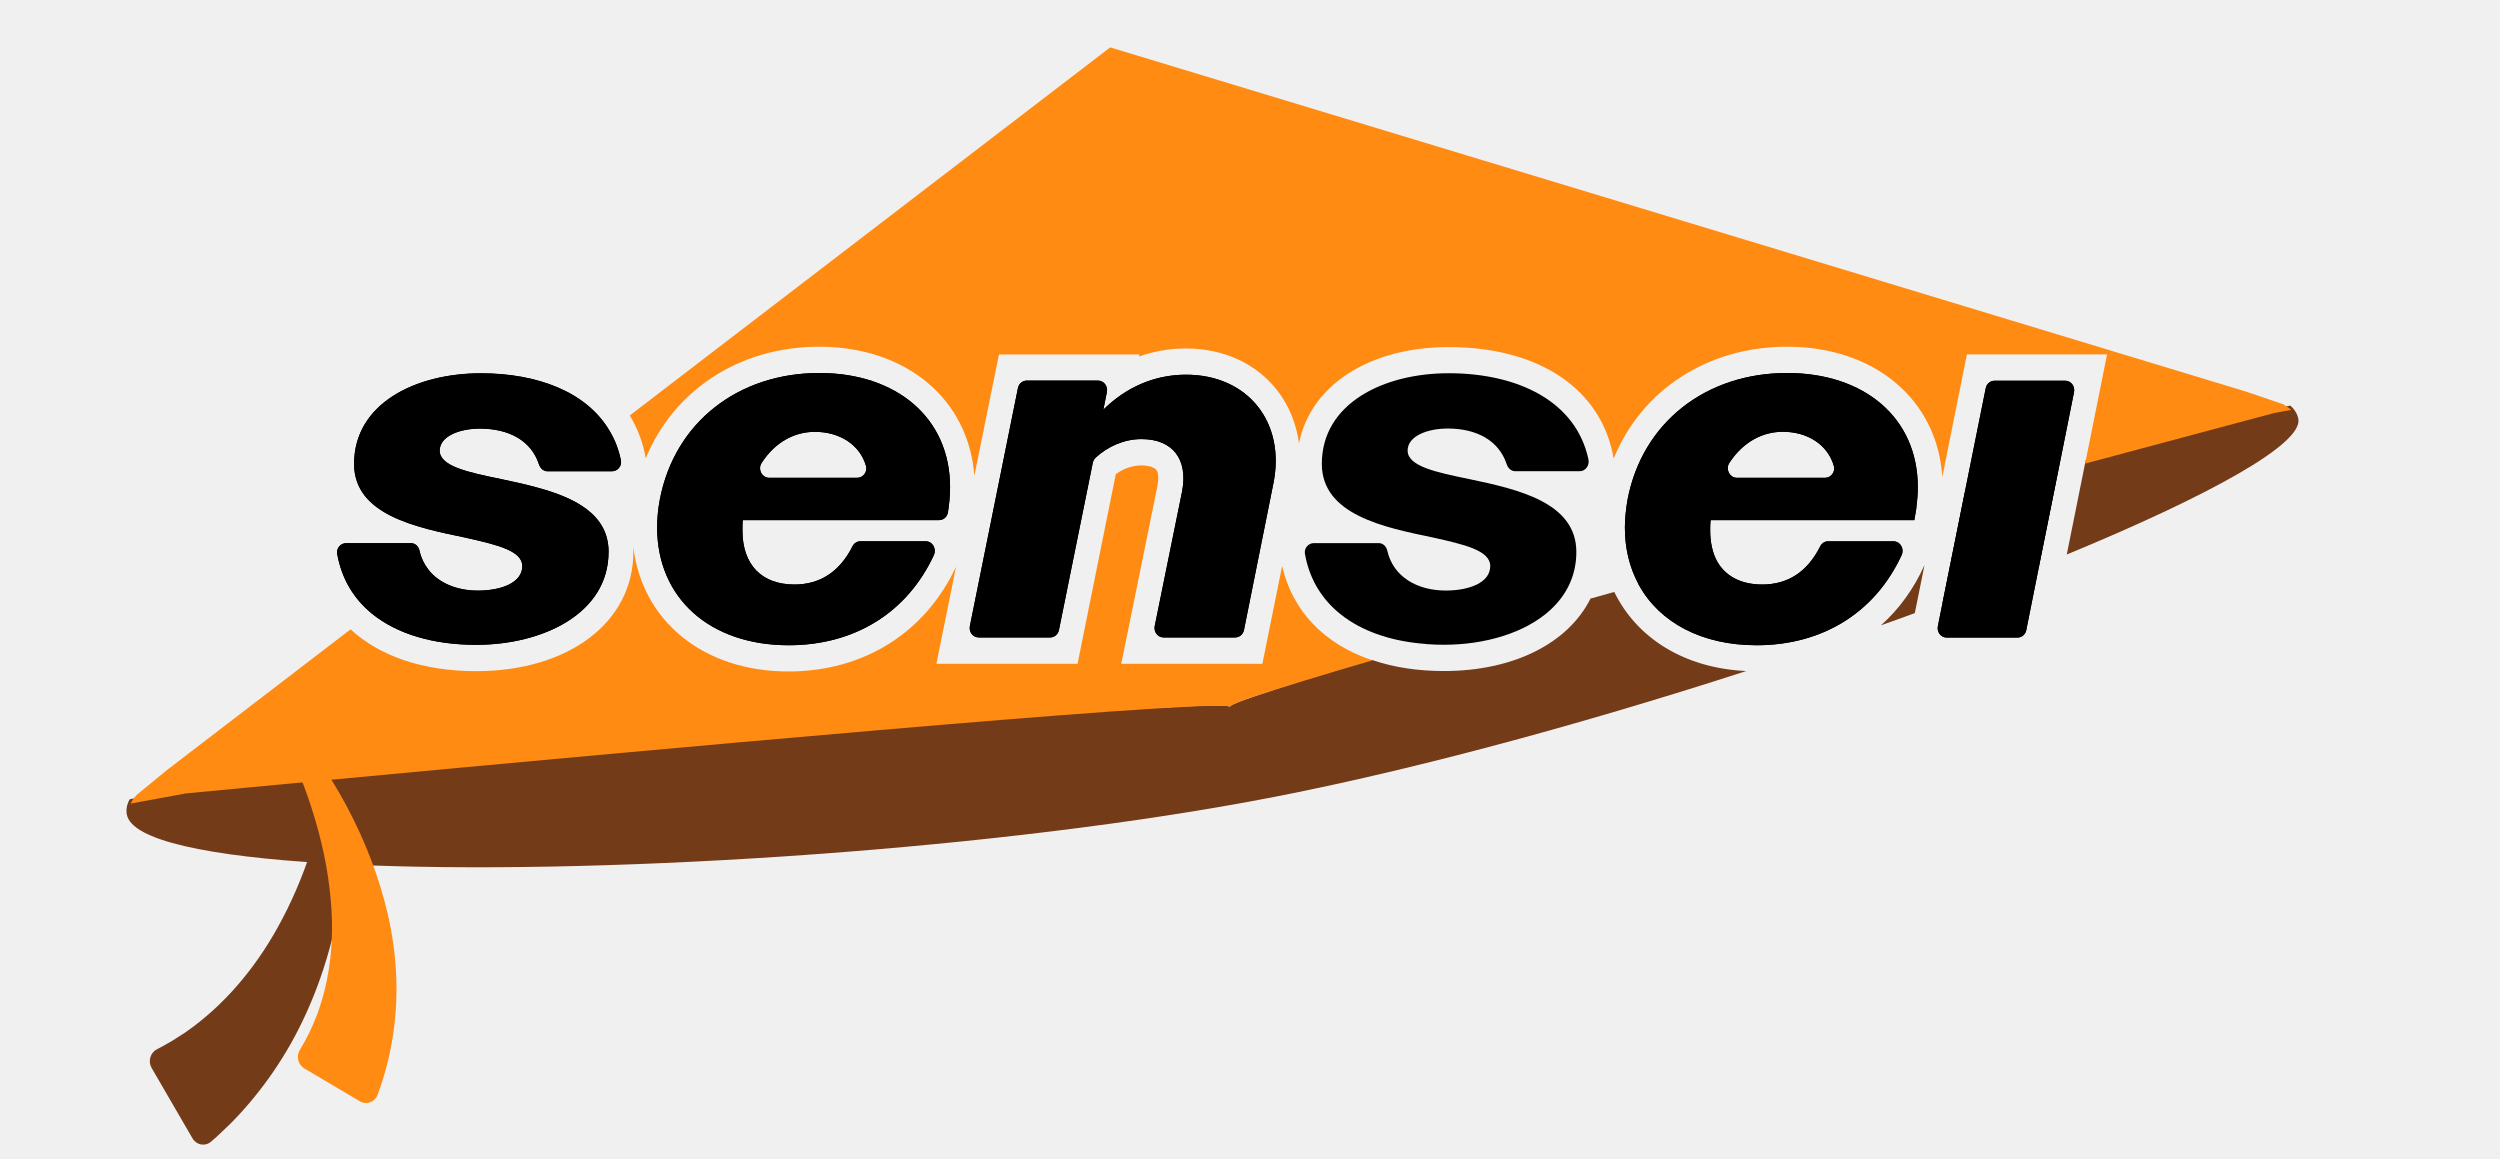
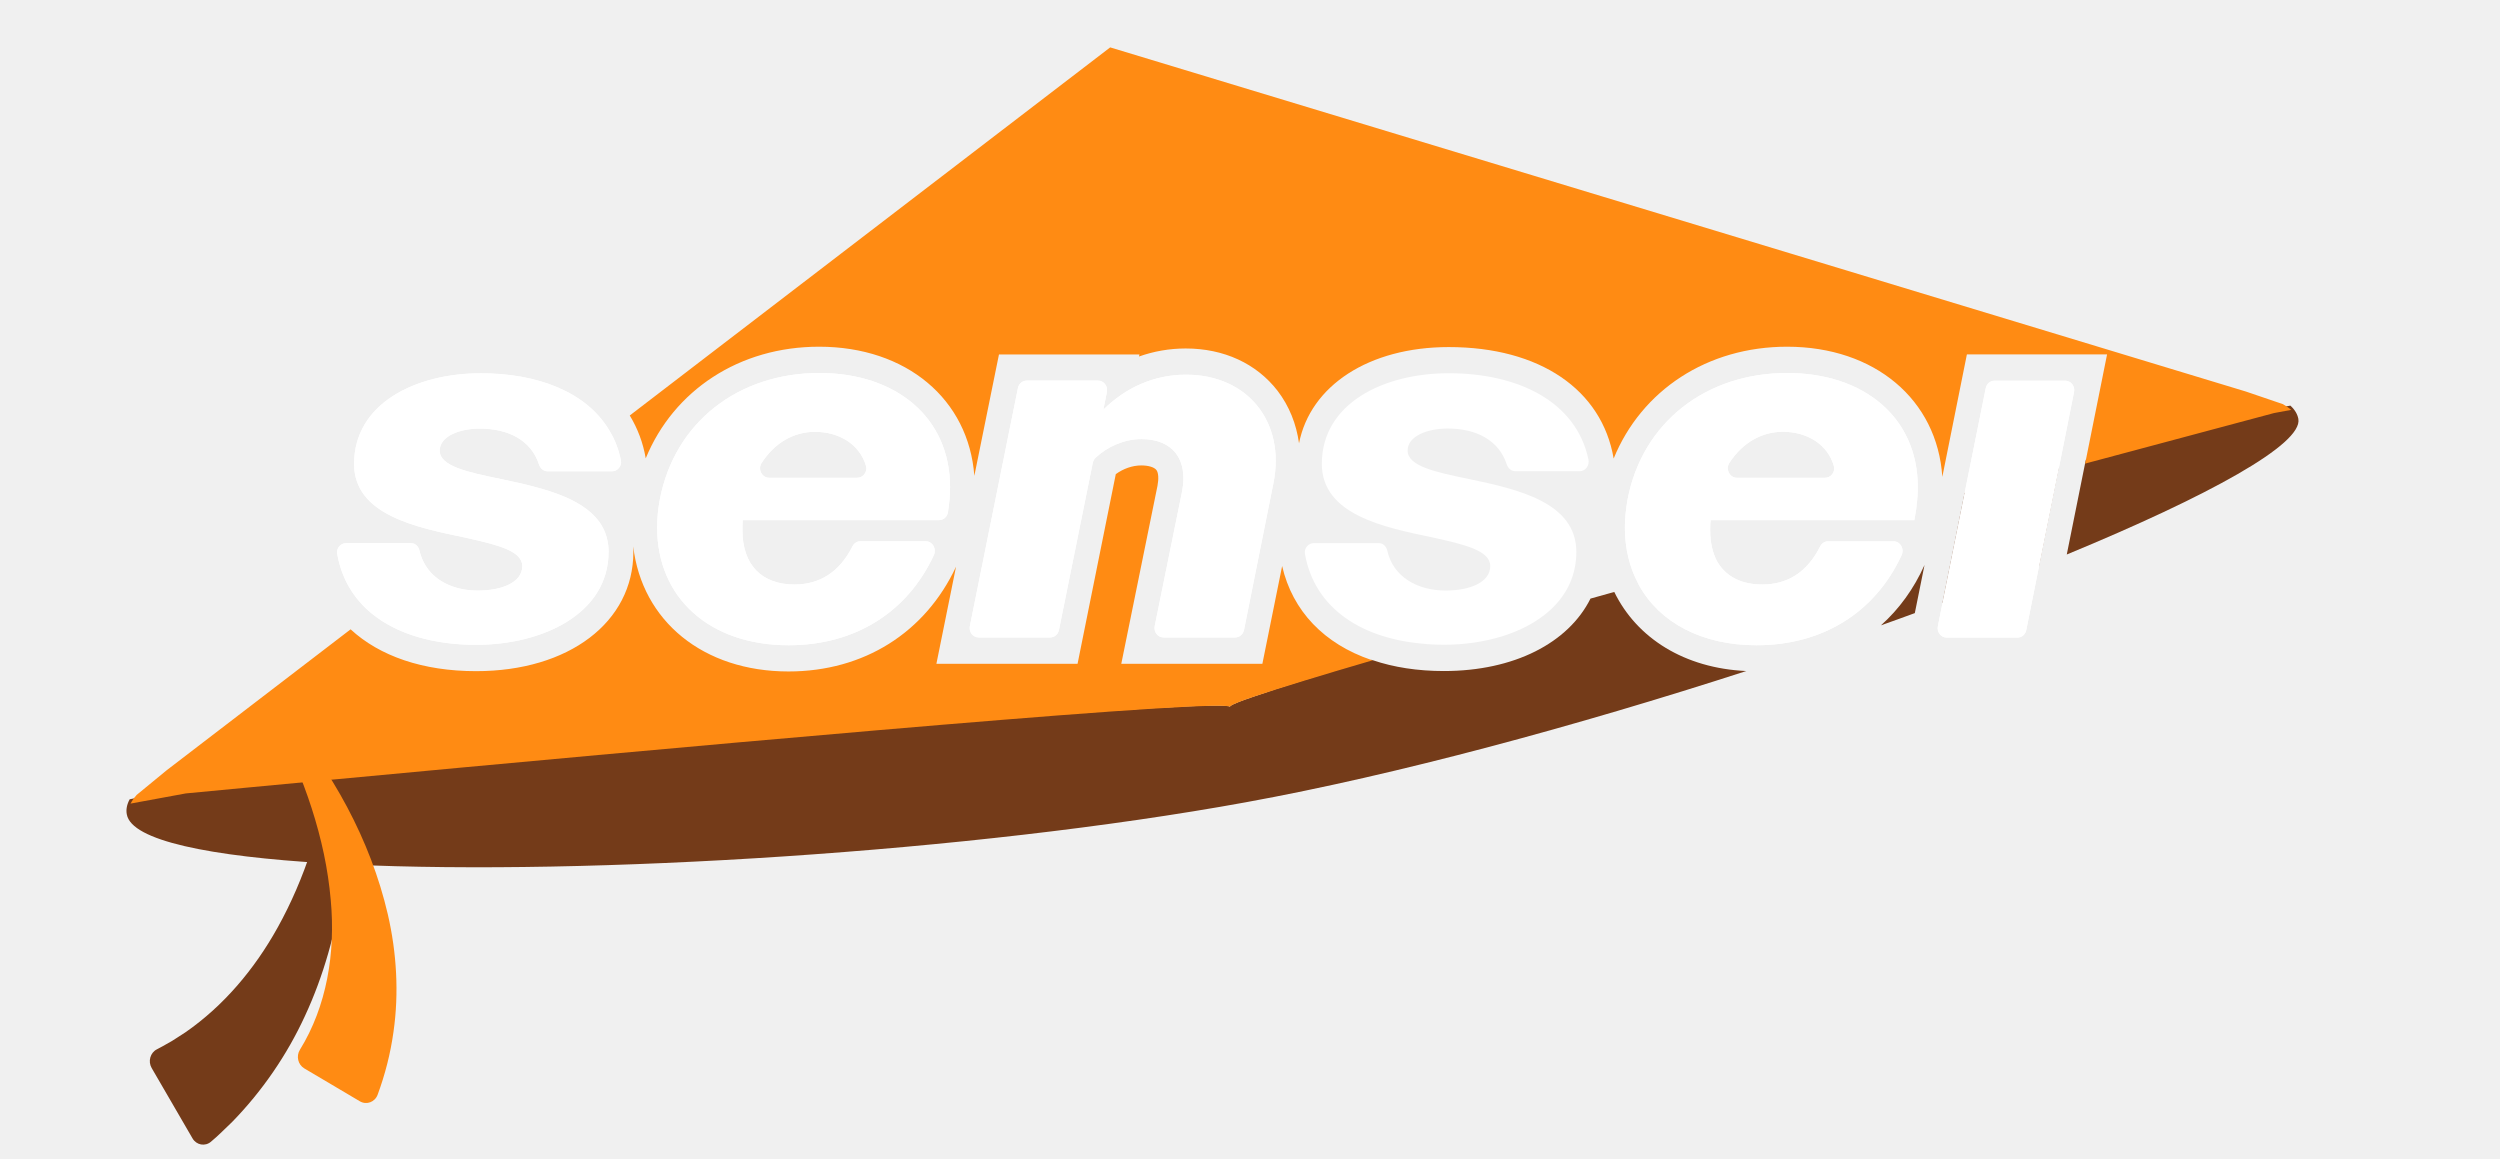
<svg xmlns="http://www.w3.org/2000/svg" viewBox="0 0 41 19" fill="white">
  <g clip-path="url(#clip0_7546_22930)">
    <path d="M30.847 10.256C31.035 10.19 31.221 10.121 31.403 10.055L31.562 9.266C31.387 9.657 31.145 9.99 30.847 10.256L30.847 10.256ZM37.562 6.652L37.499 6.664L37.281 6.704C36.736 6.85 35.621 7.154 34.209 7.539L34.195 7.602L33.895 9.094C36.221 8.133 37.769 7.284 37.693 6.87C37.679 6.793 37.635 6.718 37.562 6.652ZM32.218 8.084L32.208 8.141L31.856 9.889C32.409 9.685 32.941 9.481 33.44 9.28L33.753 7.722L33.767 7.659C33.276 7.794 32.758 7.935 32.218 8.084V8.084ZM26.474 9.708C26.344 9.745 26.213 9.78 26.084 9.817C25.722 10.543 24.833 11.005 23.68 11.005C23.249 11.005 22.857 10.944 22.513 10.827H22.51C22.502 10.827 22.497 10.824 22.489 10.821H22.486C21.641 11.071 20.976 11.277 20.578 11.418C20.545 11.429 20.515 11.438 20.488 11.45C20.433 11.467 20.384 11.484 20.343 11.501C20.335 11.504 20.329 11.507 20.321 11.51C20.31 11.512 20.3 11.518 20.289 11.524C20.278 11.527 20.27 11.53 20.261 11.536C20.242 11.541 20.229 11.55 20.215 11.556C20.185 11.57 20.171 11.581 20.169 11.59C20.166 11.587 20.16 11.584 20.149 11.581C20.139 11.579 20.122 11.579 20.101 11.576C19.242 11.504 10.559 12.264 5.545 12.715C5.415 12.726 5.286 12.738 5.161 12.749C4.305 12.827 3.574 12.893 3.035 12.941L2.187 13.096L2.127 13.108C2.08 13.194 2.064 13.28 2.08 13.357C2.157 13.785 3.433 14.046 5.354 14.158C5.474 14.166 5.597 14.172 5.722 14.178H5.725C9.645 14.362 15.921 13.98 20.433 13.157C22.911 12.706 25.874 11.9 28.639 11.005C27.627 10.959 26.845 10.468 26.474 9.708L26.474 9.708Z" fill="#743B19" />
    <path d="M5.639 12.322C5.814 13.763 5.612 15.349 5.002 16.66C4.708 17.301 4.296 17.899 3.809 18.398C3.712 18.49 3.564 18.64 3.461 18.723L3.46 18.724C3.364 18.806 3.221 18.78 3.157 18.669L2.487 17.515C2.424 17.406 2.464 17.264 2.573 17.209C2.609 17.191 2.643 17.173 2.672 17.156L2.822 17.071C2.892 17.028 2.971 16.974 3.041 16.93C3.666 16.497 4.173 15.896 4.552 15.214C4.777 14.81 4.96 14.381 5.106 13.936C5.255 13.476 5.372 12.994 5.435 12.51C5.448 12.406 5.529 12.328 5.628 12.323L5.639 12.322V12.322Z" fill="#743B19" />
    <path d="M4.639 11.699C5.44 12.63 6.076 13.769 6.361 14.998C6.505 15.625 6.545 16.283 6.453 16.924C6.404 17.277 6.316 17.621 6.193 17.954C6.148 18.075 6.011 18.125 5.903 18.062L4.989 17.521C4.887 17.46 4.854 17.321 4.918 17.217C5.358 16.505 5.505 15.627 5.424 14.758C5.402 14.506 5.364 14.255 5.312 14.006C5.205 13.499 5.041 13.001 4.838 12.524C4.759 12.339 4.673 12.154 4.58 11.975C4.532 11.883 4.555 11.768 4.633 11.704L4.639 11.699Z" fill="#FF8B13" />
    <path d="M22.514 10.828C21.658 11.078 20.982 11.285 20.581 11.419C20.548 11.431 20.518 11.44 20.491 11.451C20.436 11.468 20.387 11.486 20.346 11.503C20.338 11.505 20.333 11.508 20.325 11.511C20.314 11.514 20.303 11.52 20.292 11.526C20.281 11.529 20.273 11.531 20.264 11.537C20.245 11.543 20.232 11.552 20.218 11.557C20.188 11.572 20.174 11.583 20.172 11.592C20.169 11.589 20.163 11.586 20.152 11.583C20.142 11.581 20.125 11.581 20.103 11.578C19.245 11.514 10.553 12.306 5.546 12.777C5.425 12.789 5.308 12.797 5.194 12.809C4.33 12.889 3.594 12.961 3.048 13.012L2.141 13.179C2.157 13.153 2.171 13.124 2.19 13.098C2.192 13.097 2.193 13.095 2.195 13.093C2.198 13.09 2.203 13.084 2.206 13.078C2.217 13.067 2.225 13.055 2.236 13.044V13.041L2.735 12.631L5.75 10.321C6.225 10.76 6.936 11.007 7.808 11.007C9.327 11.007 10.387 10.204 10.387 9.053C10.387 9.021 10.387 8.99 10.385 8.961C10.529 10.186 11.535 11.012 12.931 11.012C14.169 11.012 15.175 10.373 15.679 9.294L15.357 10.886H17.672L18.299 7.776C18.421 7.687 18.571 7.633 18.716 7.633C18.836 7.633 18.928 7.662 18.964 7.707C18.999 7.75 19.005 7.851 18.983 7.966L18.389 10.886H20.703L21.027 9.283C21.197 10.023 21.72 10.562 22.489 10.823H22.491C22.5 10.826 22.505 10.829 22.513 10.829L22.514 10.828Z" fill="#FF8B13" />
    <path d="M37.555 6.705C37.552 6.702 37.549 6.699 37.544 6.696C37.53 6.685 37.514 6.674 37.5 6.665C37.481 6.653 37.462 6.642 37.443 6.63L37.44 6.628L36.832 6.421L29.384 4.163L26.268 3.219L18.207 0.777L11.574 5.859L10.328 6.814C10.456 7.024 10.546 7.259 10.59 7.517C11.048 6.401 12.125 5.686 13.433 5.686C14.867 5.686 15.887 6.55 15.979 7.804L16.383 5.813H18.687L18.679 5.847C18.921 5.761 19.18 5.715 19.445 5.715C20.072 5.715 20.606 5.962 20.952 6.409C21.143 6.659 21.26 6.952 21.304 7.27C21.489 6.326 22.449 5.692 23.76 5.692C25.251 5.692 26.271 6.389 26.464 7.52C26.92 6.401 27.999 5.686 29.308 5.686C30.747 5.686 31.772 6.556 31.854 7.821L32.257 5.812H34.556L34.209 7.54L34.196 7.603C35.621 7.221 36.747 6.92 37.295 6.774L37.576 6.722C37.568 6.716 37.562 6.71 37.554 6.705L37.555 6.705Z" fill="#FF8B13" />
-     <path d="M9.98 9.051C9.98 10.06 8.904 10.574 7.808 10.574C7.118 10.574 6.51 10.402 6.09 10.055C5.801 9.816 5.602 9.491 5.53 9.083C5.513 8.991 5.586 8.907 5.676 8.907H6.742C6.811 8.907 6.864 8.961 6.88 9.031C6.907 9.15 6.958 9.254 7.025 9.34C7.202 9.57 7.508 9.685 7.835 9.685C8.222 9.685 8.565 9.556 8.565 9.283C8.565 9.039 8.178 8.939 7.693 8.83C7.671 8.824 7.65 8.821 7.628 8.815C6.832 8.649 5.807 8.445 5.807 7.607C5.807 6.62 6.81 6.121 7.887 6.121C8.817 6.121 9.623 6.428 9.997 7.065C10.084 7.208 10.147 7.369 10.183 7.548C10.202 7.641 10.128 7.728 10.037 7.728H8.98C8.914 7.728 8.86 7.68 8.839 7.614C8.709 7.218 8.338 7.028 7.871 7.028C7.527 7.028 7.211 7.157 7.211 7.389C7.211 7.647 7.677 7.745 8.222 7.857C8.408 7.897 8.601 7.937 8.789 7.989C9.411 8.155 9.981 8.425 9.981 9.051H9.98Z" fill="currentcolor" />
-     <path d="M8.789 7.991C8.601 7.939 8.407 7.899 8.222 7.859C7.677 7.747 7.211 7.649 7.211 7.391C7.211 7.159 7.527 7.03 7.87 7.03C8.338 7.03 8.709 7.22 8.839 7.616C8.86 7.682 8.914 7.73 8.98 7.73H10.037C10.128 7.73 10.202 7.643 10.183 7.55C10.146 7.371 10.083 7.21 9.997 7.067C9.623 6.43 8.817 6.123 7.887 6.123C6.81 6.123 5.807 6.622 5.807 7.609C5.807 8.447 6.832 8.651 7.628 8.817C7.65 8.823 7.671 8.826 7.693 8.832C8.178 8.941 8.566 9.041 8.566 9.285C8.566 9.558 8.222 9.687 7.835 9.687C7.508 9.687 7.203 9.572 7.025 9.342C6.958 9.256 6.907 9.153 6.88 9.033C6.865 8.963 6.811 8.909 6.742 8.909H5.676C5.586 8.909 5.513 8.993 5.53 9.085C5.602 9.493 5.801 9.818 6.09 10.057C6.51 10.404 7.118 10.576 7.808 10.576C8.904 10.576 9.981 10.062 9.981 9.053C9.981 8.427 9.411 8.157 8.789 7.991H8.789Z" fill="currentcolor" />
-     <path d="M15.401 8.53C15.472 8.53 15.534 8.477 15.546 8.403C15.568 8.264 15.581 8.134 15.581 7.988C15.581 6.849 14.698 6.117 13.438 6.117C12.111 6.117 11.064 6.923 10.821 8.192C10.791 8.349 10.777 8.507 10.777 8.651C10.777 9.807 11.639 10.582 12.934 10.582C14.007 10.582 14.873 10.055 15.315 9.105C15.363 9 15.294 8.877 15.183 8.877H14.108C14.053 8.877 14.004 8.912 13.979 8.963C13.762 9.393 13.431 9.586 13.029 9.586C12.498 9.586 12.176 9.27 12.176 8.697C12.176 8.645 12.176 8.585 12.181 8.53H15.401L15.401 8.53ZM13.365 7.082C13.773 7.082 14.104 7.296 14.203 7.643C14.23 7.739 14.154 7.836 14.058 7.836H12.614C12.496 7.836 12.424 7.695 12.49 7.593C12.711 7.251 13.028 7.082 13.364 7.082H13.365Z" fill="currentcolor" />
-     <path d="M15.401 8.53C15.472 8.53 15.534 8.477 15.546 8.403C15.568 8.264 15.581 8.134 15.581 7.988C15.581 6.849 14.698 6.117 13.438 6.117C12.111 6.117 11.064 6.923 10.821 8.192C10.791 8.349 10.777 8.507 10.777 8.651C10.777 9.807 11.639 10.582 12.934 10.582C14.007 10.582 14.873 10.055 15.315 9.105C15.363 9 15.294 8.877 15.183 8.877H14.108C14.053 8.877 14.004 8.912 13.979 8.963C13.762 9.393 13.431 9.586 13.029 9.586C12.498 9.586 12.176 9.27 12.176 8.697C12.176 8.645 12.176 8.585 12.181 8.53H15.401L15.401 8.53ZM13.365 7.082C13.773 7.082 14.104 7.296 14.203 7.643C14.23 7.739 14.154 7.836 14.058 7.836H12.614C12.496 7.836 12.424 7.695 12.49 7.593C12.711 7.251 13.028 7.082 13.364 7.082H13.365Z" fill="currentcolor" />
-     <path d="M20.884 7.926L20.402 10.331C20.387 10.403 20.327 10.454 20.257 10.454H19.082C18.988 10.454 18.918 10.363 18.938 10.267L19.387 8.056C19.485 7.533 19.235 7.201 18.719 7.201C18.437 7.201 18.164 7.323 17.967 7.507C17.944 7.529 17.928 7.56 17.921 7.593L17.367 10.331C17.353 10.403 17.293 10.454 17.223 10.454H16.05C15.956 10.454 15.886 10.363 15.906 10.267L16.694 6.365C16.708 6.293 16.768 6.242 16.838 6.242H18.009C18.102 6.242 18.172 6.333 18.153 6.429L18.095 6.718C18.46 6.357 18.927 6.145 19.45 6.145C20.469 6.145 21.086 6.931 20.884 7.926H20.884Z" fill="currentcolor" />
-     <path d="M19.45 6.145C18.926 6.145 18.46 6.357 18.095 6.719L18.153 6.429C18.172 6.333 18.102 6.242 18.009 6.242H16.838C16.768 6.242 16.708 6.293 16.694 6.365L15.906 10.267C15.886 10.363 15.956 10.454 16.05 10.454H17.223C17.293 10.454 17.353 10.403 17.367 10.331L17.921 7.593C17.928 7.56 17.943 7.529 17.967 7.507C18.164 7.323 18.437 7.201 18.719 7.201C19.235 7.201 19.485 7.533 19.387 8.056L18.937 10.267C18.918 10.363 18.988 10.454 19.081 10.454H20.257C20.327 10.454 20.387 10.403 20.401 10.331L20.884 7.926C21.086 6.931 20.47 6.145 19.45 6.145V6.145Z" fill="currentcolor" />
-     <path d="M25.852 9.051C25.852 9.421 25.707 9.725 25.47 9.96C25.456 9.975 25.443 9.986 25.429 10C25.015 10.382 24.352 10.574 23.679 10.574C23.592 10.574 23.505 10.571 23.42 10.565C23.404 10.565 23.39 10.563 23.374 10.56H23.371C22.353 10.482 21.561 9.992 21.401 9.084C21.384 8.991 21.458 8.907 21.547 8.907H22.613C22.682 8.907 22.736 8.961 22.752 9.032C22.85 9.468 23.254 9.685 23.709 9.685C24.096 9.685 24.44 9.556 24.44 9.283C24.44 9.028 24.017 8.93 23.499 8.815C22.703 8.649 21.678 8.445 21.678 7.607C21.678 6.62 22.684 6.121 23.758 6.121C24.893 6.121 25.846 6.58 26.05 7.532C26.072 7.631 26.004 7.728 25.907 7.728H24.851C24.785 7.728 24.732 7.68 24.71 7.614C24.58 7.218 24.209 7.028 23.744 7.028C23.398 7.028 23.085 7.157 23.085 7.389C23.085 7.647 23.551 7.745 24.096 7.857C24.884 8.023 25.852 8.236 25.852 9.051V9.051Z" fill="currentcolor" />
-     <path d="M29.309 6.117C27.982 6.117 26.935 6.923 26.692 8.192C26.665 8.349 26.648 8.507 26.648 8.651C26.648 8.995 26.725 9.305 26.866 9.569C26.869 9.58 26.875 9.589 26.88 9.598C27.218 10.209 27.908 10.582 28.808 10.582C29.878 10.582 30.747 10.055 31.186 9.105C31.235 9 31.165 8.878 31.055 8.878H29.979C29.924 8.878 29.875 8.912 29.85 8.963C29.633 9.394 29.305 9.586 28.9 9.586C28.573 9.586 28.325 9.466 28.18 9.239C28.175 9.231 28.169 9.219 28.161 9.207C28.088 9.073 28.047 8.9 28.047 8.697C28.047 8.645 28.047 8.585 28.055 8.53H31.395C31.406 8.47 31.416 8.413 31.425 8.355C31.427 8.338 31.43 8.321 31.43 8.304C31.444 8.2 31.452 8.097 31.452 7.988C31.452 6.849 30.571 6.117 29.309 6.117L29.309 6.117ZM28.485 7.836C28.367 7.836 28.295 7.694 28.361 7.592C28.584 7.25 28.902 7.081 29.238 7.081C29.647 7.081 29.976 7.295 30.075 7.642C30.103 7.739 30.028 7.836 29.931 7.836H28.485V7.836Z" fill="currentcolor" />
-     <path d="M29.309 6.117C27.982 6.117 26.935 6.923 26.692 8.192C26.665 8.349 26.648 8.507 26.648 8.651C26.648 8.995 26.725 9.305 26.866 9.569C26.869 9.58 26.875 9.589 26.88 9.598C27.218 10.209 27.908 10.582 28.808 10.582C29.878 10.582 30.747 10.055 31.186 9.105C31.235 9 31.165 8.878 31.055 8.878H29.979C29.924 8.878 29.875 8.912 29.85 8.963C29.633 9.394 29.305 9.586 28.9 9.586C28.573 9.586 28.325 9.466 28.18 9.239C28.175 9.231 28.169 9.219 28.161 9.207C28.088 9.073 28.047 8.9 28.047 8.697C28.047 8.645 28.047 8.585 28.055 8.53H31.395C31.406 8.47 31.416 8.413 31.425 8.355C31.427 8.338 31.43 8.321 31.43 8.304C31.444 8.2 31.452 8.097 31.452 7.988C31.452 6.849 30.571 6.117 29.309 6.117L29.309 6.117ZM28.485 7.836C28.367 7.836 28.295 7.694 28.361 7.592C28.584 7.25 28.902 7.081 29.238 7.081C29.647 7.081 29.976 7.295 30.075 7.642C30.103 7.739 30.028 7.836 29.931 7.836H28.485V7.836Z" fill="currentcolor" />
-     <path d="M33.87 6.244C33.964 6.244 34.034 6.335 34.014 6.431L33.768 7.662L33.755 7.725L33.441 9.283L33.231 10.333C33.217 10.405 33.157 10.456 33.087 10.456H31.925C31.831 10.456 31.761 10.365 31.781 10.269L31.857 9.891L32.209 8.143L32.22 8.086L32.566 6.367C32.58 6.295 32.64 6.244 32.71 6.244H33.87Z" fill="currentcolor" />
-     <path d="M33.87 6.244C33.964 6.244 34.034 6.335 34.014 6.431L33.768 7.662L33.755 7.725L33.441 9.283L33.231 10.333C33.217 10.405 33.157 10.456 33.087 10.456H31.925C31.831 10.456 31.761 10.365 31.781 10.269L31.857 9.891L32.209 8.143L32.22 8.086L32.566 6.367C32.58 6.295 32.64 6.244 32.71 6.244H33.87Z" fill="currentcolor" />
+     <path d="M9.98 9.051C9.98 10.06 8.904 10.574 7.808 10.574C7.118 10.574 6.51 10.402 6.09 10.055C5.801 9.816 5.602 9.491 5.53 9.083C5.513 8.991 5.586 8.907 5.676 8.907H6.742C6.811 8.907 6.864 8.961 6.88 9.031C6.907 9.15 6.958 9.254 7.025 9.34C7.202 9.57 7.508 9.685 7.835 9.685C8.222 9.685 8.565 9.556 8.565 9.283C8.565 9.039 8.178 8.939 7.693 8.83C7.671 8.824 7.65 8.821 7.628 8.815C6.832 8.649 5.807 8.445 5.807 7.607C5.807 6.62 6.81 6.121 7.887 6.121C8.817 6.121 9.623 6.428 9.997 7.065C10.084 7.208 10.147 7.369 10.183 7.548C10.202 7.641 10.128 7.728 10.037 7.728H8.98C8.914 7.728 8.86 7.68 8.839 7.614C8.709 7.218 8.338 7.028 7.871 7.028C7.527 7.028 7.211 7.157 7.211 7.389C7.211 7.647 7.677 7.745 8.222 7.857C8.408 7.897 8.601 7.937 8.789 7.989C9.411 8.155 9.981 8.425 9.981 9.051H9.98Z" fill="white" />
+     <path d="M8.789 7.991C8.601 7.939 8.407 7.899 8.222 7.859C7.677 7.747 7.211 7.649 7.211 7.391C7.211 7.159 7.527 7.03 7.87 7.03C8.338 7.03 8.709 7.22 8.839 7.616C8.86 7.682 8.914 7.73 8.98 7.73H10.037C10.128 7.73 10.202 7.643 10.183 7.55C10.146 7.371 10.083 7.21 9.997 7.067C9.623 6.43 8.817 6.123 7.887 6.123C6.81 6.123 5.807 6.622 5.807 7.609C5.807 8.447 6.832 8.651 7.628 8.817C7.65 8.823 7.671 8.826 7.693 8.832C8.178 8.941 8.566 9.041 8.566 9.285C8.566 9.558 8.222 9.687 7.835 9.687C7.508 9.687 7.203 9.572 7.025 9.342C6.958 9.256 6.907 9.153 6.88 9.033C6.865 8.963 6.811 8.909 6.742 8.909H5.676C5.586 8.909 5.513 8.993 5.53 9.085C5.602 9.493 5.801 9.818 6.09 10.057C6.51 10.404 7.118 10.576 7.808 10.576C8.904 10.576 9.981 10.062 9.981 9.053C9.981 8.427 9.411 8.157 8.789 7.991H8.789Z" fill="white" />
+     <path d="M15.401 8.53C15.472 8.53 15.534 8.477 15.546 8.403C15.568 8.264 15.581 8.134 15.581 7.988C15.581 6.849 14.698 6.117 13.438 6.117C12.111 6.117 11.064 6.923 10.821 8.192C10.791 8.349 10.777 8.507 10.777 8.651C10.777 9.807 11.639 10.582 12.934 10.582C14.007 10.582 14.873 10.055 15.315 9.105C15.363 9 15.294 8.877 15.183 8.877H14.108C14.053 8.877 14.004 8.912 13.979 8.963C13.762 9.393 13.431 9.586 13.029 9.586C12.498 9.586 12.176 9.27 12.176 8.697C12.176 8.645 12.176 8.585 12.181 8.53H15.401L15.401 8.53ZM13.365 7.082C13.773 7.082 14.104 7.296 14.203 7.643C14.23 7.739 14.154 7.836 14.058 7.836H12.614C12.496 7.836 12.424 7.695 12.49 7.593C12.711 7.251 13.028 7.082 13.364 7.082H13.365Z" fill="white" />
+     <path d="M15.401 8.53C15.472 8.53 15.534 8.477 15.546 8.403C15.568 8.264 15.581 8.134 15.581 7.988C15.581 6.849 14.698 6.117 13.438 6.117C12.111 6.117 11.064 6.923 10.821 8.192C10.791 8.349 10.777 8.507 10.777 8.651C10.777 9.807 11.639 10.582 12.934 10.582C14.007 10.582 14.873 10.055 15.315 9.105C15.363 9 15.294 8.877 15.183 8.877H14.108C14.053 8.877 14.004 8.912 13.979 8.963C13.762 9.393 13.431 9.586 13.029 9.586C12.498 9.586 12.176 9.27 12.176 8.697C12.176 8.645 12.176 8.585 12.181 8.53H15.401L15.401 8.53ZM13.365 7.082C13.773 7.082 14.104 7.296 14.203 7.643C14.23 7.739 14.154 7.836 14.058 7.836H12.614C12.496 7.836 12.424 7.695 12.49 7.593C12.711 7.251 13.028 7.082 13.364 7.082H13.365Z" fill="white" />
+     <path d="M20.884 7.926L20.402 10.331C20.387 10.403 20.327 10.454 20.257 10.454H19.082C18.988 10.454 18.918 10.363 18.938 10.267L19.387 8.056C19.485 7.533 19.235 7.201 18.719 7.201C18.437 7.201 18.164 7.323 17.967 7.507C17.944 7.529 17.928 7.56 17.921 7.593L17.367 10.331C17.353 10.403 17.293 10.454 17.223 10.454H16.05C15.956 10.454 15.886 10.363 15.906 10.267L16.694 6.365C16.708 6.293 16.768 6.242 16.838 6.242H18.009C18.102 6.242 18.172 6.333 18.153 6.429L18.095 6.718C18.46 6.357 18.927 6.145 19.45 6.145C20.469 6.145 21.086 6.931 20.884 7.926H20.884Z" fill="white" />
+     <path d="M19.45 6.145C18.926 6.145 18.46 6.357 18.095 6.719L18.153 6.429C18.172 6.333 18.102 6.242 18.009 6.242H16.838C16.768 6.242 16.708 6.293 16.694 6.365L15.906 10.267C15.886 10.363 15.956 10.454 16.05 10.454H17.223C17.293 10.454 17.353 10.403 17.367 10.331L17.921 7.593C17.928 7.56 17.943 7.529 17.967 7.507C18.164 7.323 18.437 7.201 18.719 7.201C19.235 7.201 19.485 7.533 19.387 8.056L18.937 10.267C18.918 10.363 18.988 10.454 19.081 10.454H20.257C20.327 10.454 20.387 10.403 20.401 10.331L20.884 7.926C21.086 6.931 20.47 6.145 19.45 6.145V6.145Z" fill="white" />
+     <path d="M25.852 9.051C25.852 9.421 25.707 9.725 25.47 9.96C25.456 9.975 25.443 9.986 25.429 10C25.015 10.382 24.352 10.574 23.679 10.574C23.592 10.574 23.505 10.571 23.42 10.565C23.404 10.565 23.39 10.563 23.374 10.56H23.371C22.353 10.482 21.561 9.992 21.401 9.084C21.384 8.991 21.458 8.907 21.547 8.907H22.613C22.682 8.907 22.736 8.961 22.752 9.032C22.85 9.468 23.254 9.685 23.709 9.685C24.096 9.685 24.44 9.556 24.44 9.283C24.44 9.028 24.017 8.93 23.499 8.815C22.703 8.649 21.678 8.445 21.678 7.607C21.678 6.62 22.684 6.121 23.758 6.121C24.893 6.121 25.846 6.58 26.05 7.532C26.072 7.631 26.004 7.728 25.907 7.728H24.851C24.785 7.728 24.732 7.68 24.71 7.614C24.58 7.218 24.209 7.028 23.744 7.028C23.398 7.028 23.085 7.157 23.085 7.389C23.085 7.647 23.551 7.745 24.096 7.857C24.884 8.023 25.852 8.236 25.852 9.051V9.051Z" fill="white" />
+     <path d="M29.309 6.117C27.982 6.117 26.935 6.923 26.692 8.192C26.665 8.349 26.648 8.507 26.648 8.651C26.648 8.995 26.725 9.305 26.866 9.569C26.869 9.58 26.875 9.589 26.88 9.598C27.218 10.209 27.908 10.582 28.808 10.582C29.878 10.582 30.747 10.055 31.186 9.105C31.235 9 31.165 8.878 31.055 8.878H29.979C29.924 8.878 29.875 8.912 29.85 8.963C29.633 9.394 29.305 9.586 28.9 9.586C28.573 9.586 28.325 9.466 28.18 9.239C28.175 9.231 28.169 9.219 28.161 9.207C28.088 9.073 28.047 8.9 28.047 8.697C28.047 8.645 28.047 8.585 28.055 8.53H31.395C31.406 8.47 31.416 8.413 31.425 8.355C31.427 8.338 31.43 8.321 31.43 8.304C31.444 8.2 31.452 8.097 31.452 7.988C31.452 6.849 30.571 6.117 29.309 6.117L29.309 6.117ZM28.485 7.836C28.367 7.836 28.295 7.694 28.361 7.592C28.584 7.25 28.902 7.081 29.238 7.081C29.647 7.081 29.976 7.295 30.075 7.642C30.103 7.739 30.028 7.836 29.931 7.836H28.485V7.836Z" fill="white" />
+     <path d="M29.309 6.117C27.982 6.117 26.935 6.923 26.692 8.192C26.665 8.349 26.648 8.507 26.648 8.651C26.648 8.995 26.725 9.305 26.866 9.569C26.869 9.58 26.875 9.589 26.88 9.598C27.218 10.209 27.908 10.582 28.808 10.582C29.878 10.582 30.747 10.055 31.186 9.105C31.235 9 31.165 8.878 31.055 8.878H29.979C29.924 8.878 29.875 8.912 29.85 8.963C29.633 9.394 29.305 9.586 28.9 9.586C28.573 9.586 28.325 9.466 28.18 9.239C28.175 9.231 28.169 9.219 28.161 9.207C28.088 9.073 28.047 8.9 28.047 8.697C28.047 8.645 28.047 8.585 28.055 8.53H31.395C31.406 8.47 31.416 8.413 31.425 8.355C31.427 8.338 31.43 8.321 31.43 8.304C31.444 8.2 31.452 8.097 31.452 7.988C31.452 6.849 30.571 6.117 29.309 6.117L29.309 6.117ZM28.485 7.836C28.367 7.836 28.295 7.694 28.361 7.592C28.584 7.25 28.902 7.081 29.238 7.081C29.647 7.081 29.976 7.295 30.075 7.642C30.103 7.739 30.028 7.836 29.931 7.836H28.485V7.836Z" fill="white" />
+     <path d="M33.87 6.244C33.964 6.244 34.034 6.335 34.014 6.431L33.768 7.662L33.755 7.725L33.441 9.283L33.231 10.333C33.217 10.405 33.157 10.456 33.087 10.456H31.925C31.831 10.456 31.761 10.365 31.781 10.269L31.857 9.891L32.209 8.143L32.22 8.086L32.566 6.367C32.58 6.295 32.64 6.244 32.71 6.244H33.87Z" fill="white" />
+     <path d="M33.87 6.244C33.964 6.244 34.034 6.335 34.014 6.431L33.768 7.662L33.755 7.725L33.441 9.283L33.231 10.333C33.217 10.405 33.157 10.456 33.087 10.456H31.925C31.831 10.456 31.761 10.365 31.781 10.269L31.857 9.891L32.209 8.143L32.22 8.086L32.566 6.367C32.58 6.295 32.64 6.244 32.71 6.244H33.87Z" fill="white" />
  </g>
  <defs>
    <clipPath id="clip0_7546_22930">
      <rect width="39.262" height="17.995" fill="white" transform="translate(0.808594 0.777344)" />
    </clipPath>
  </defs>
</svg>
